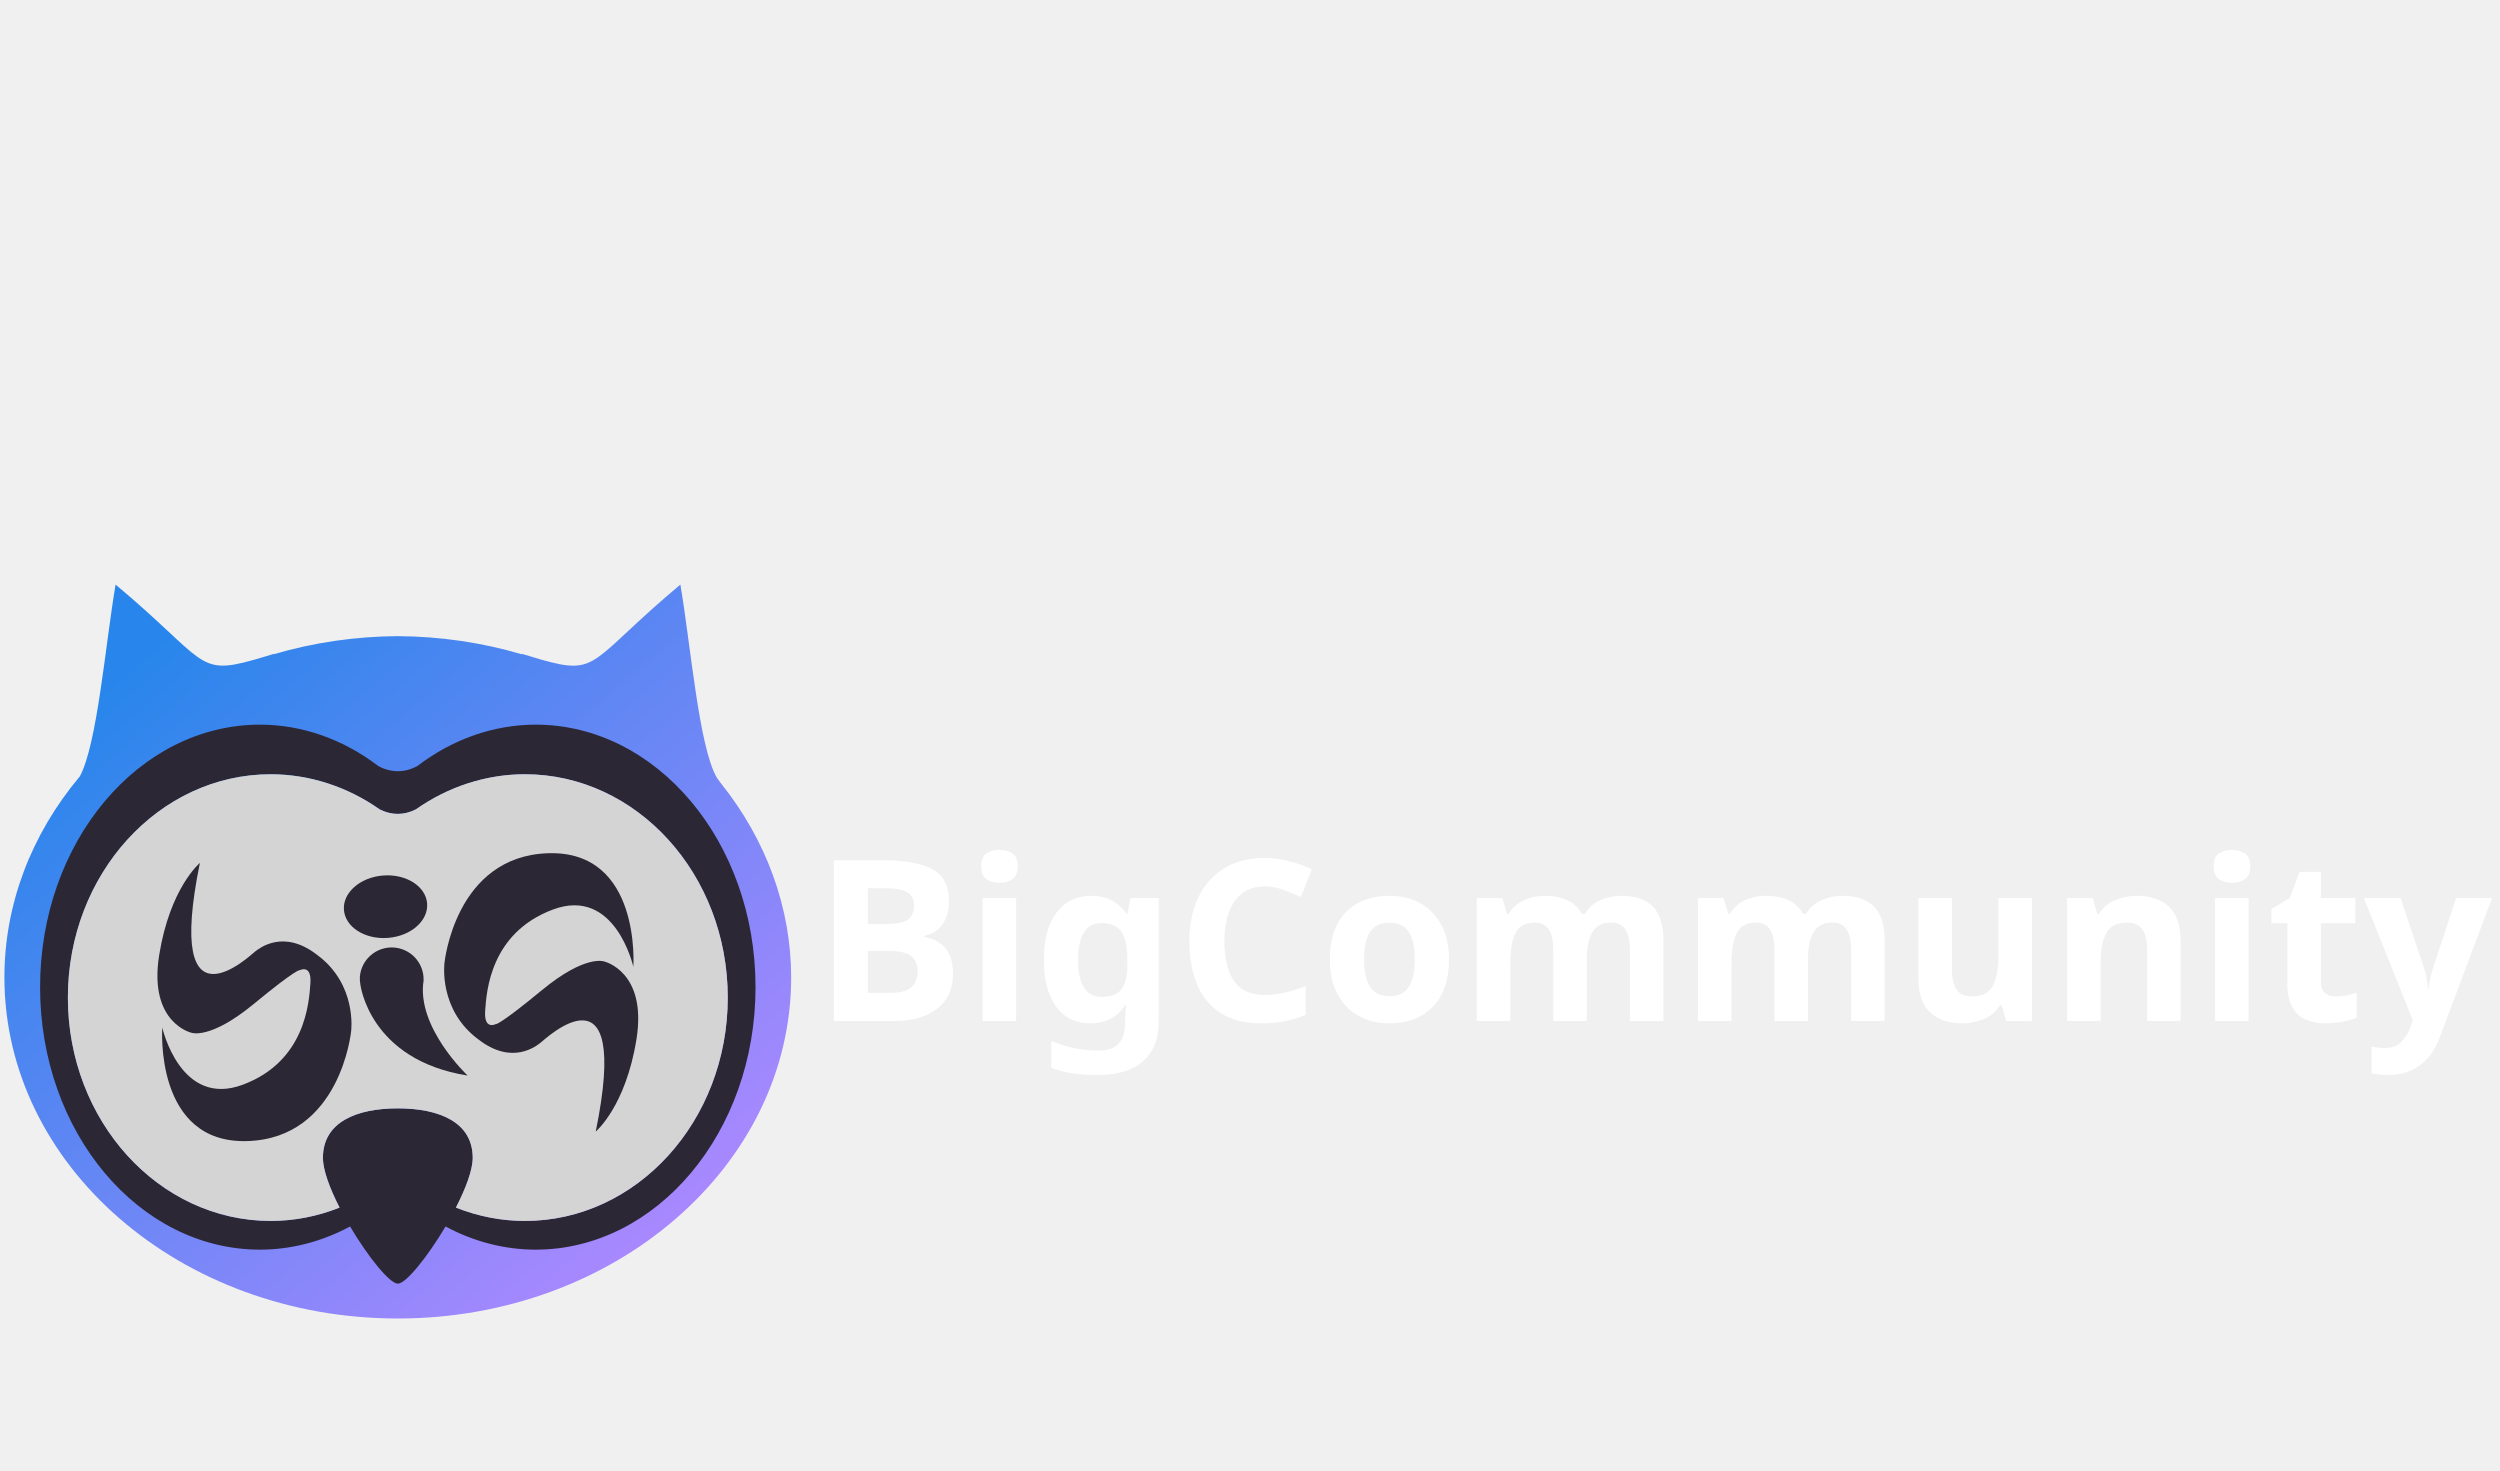
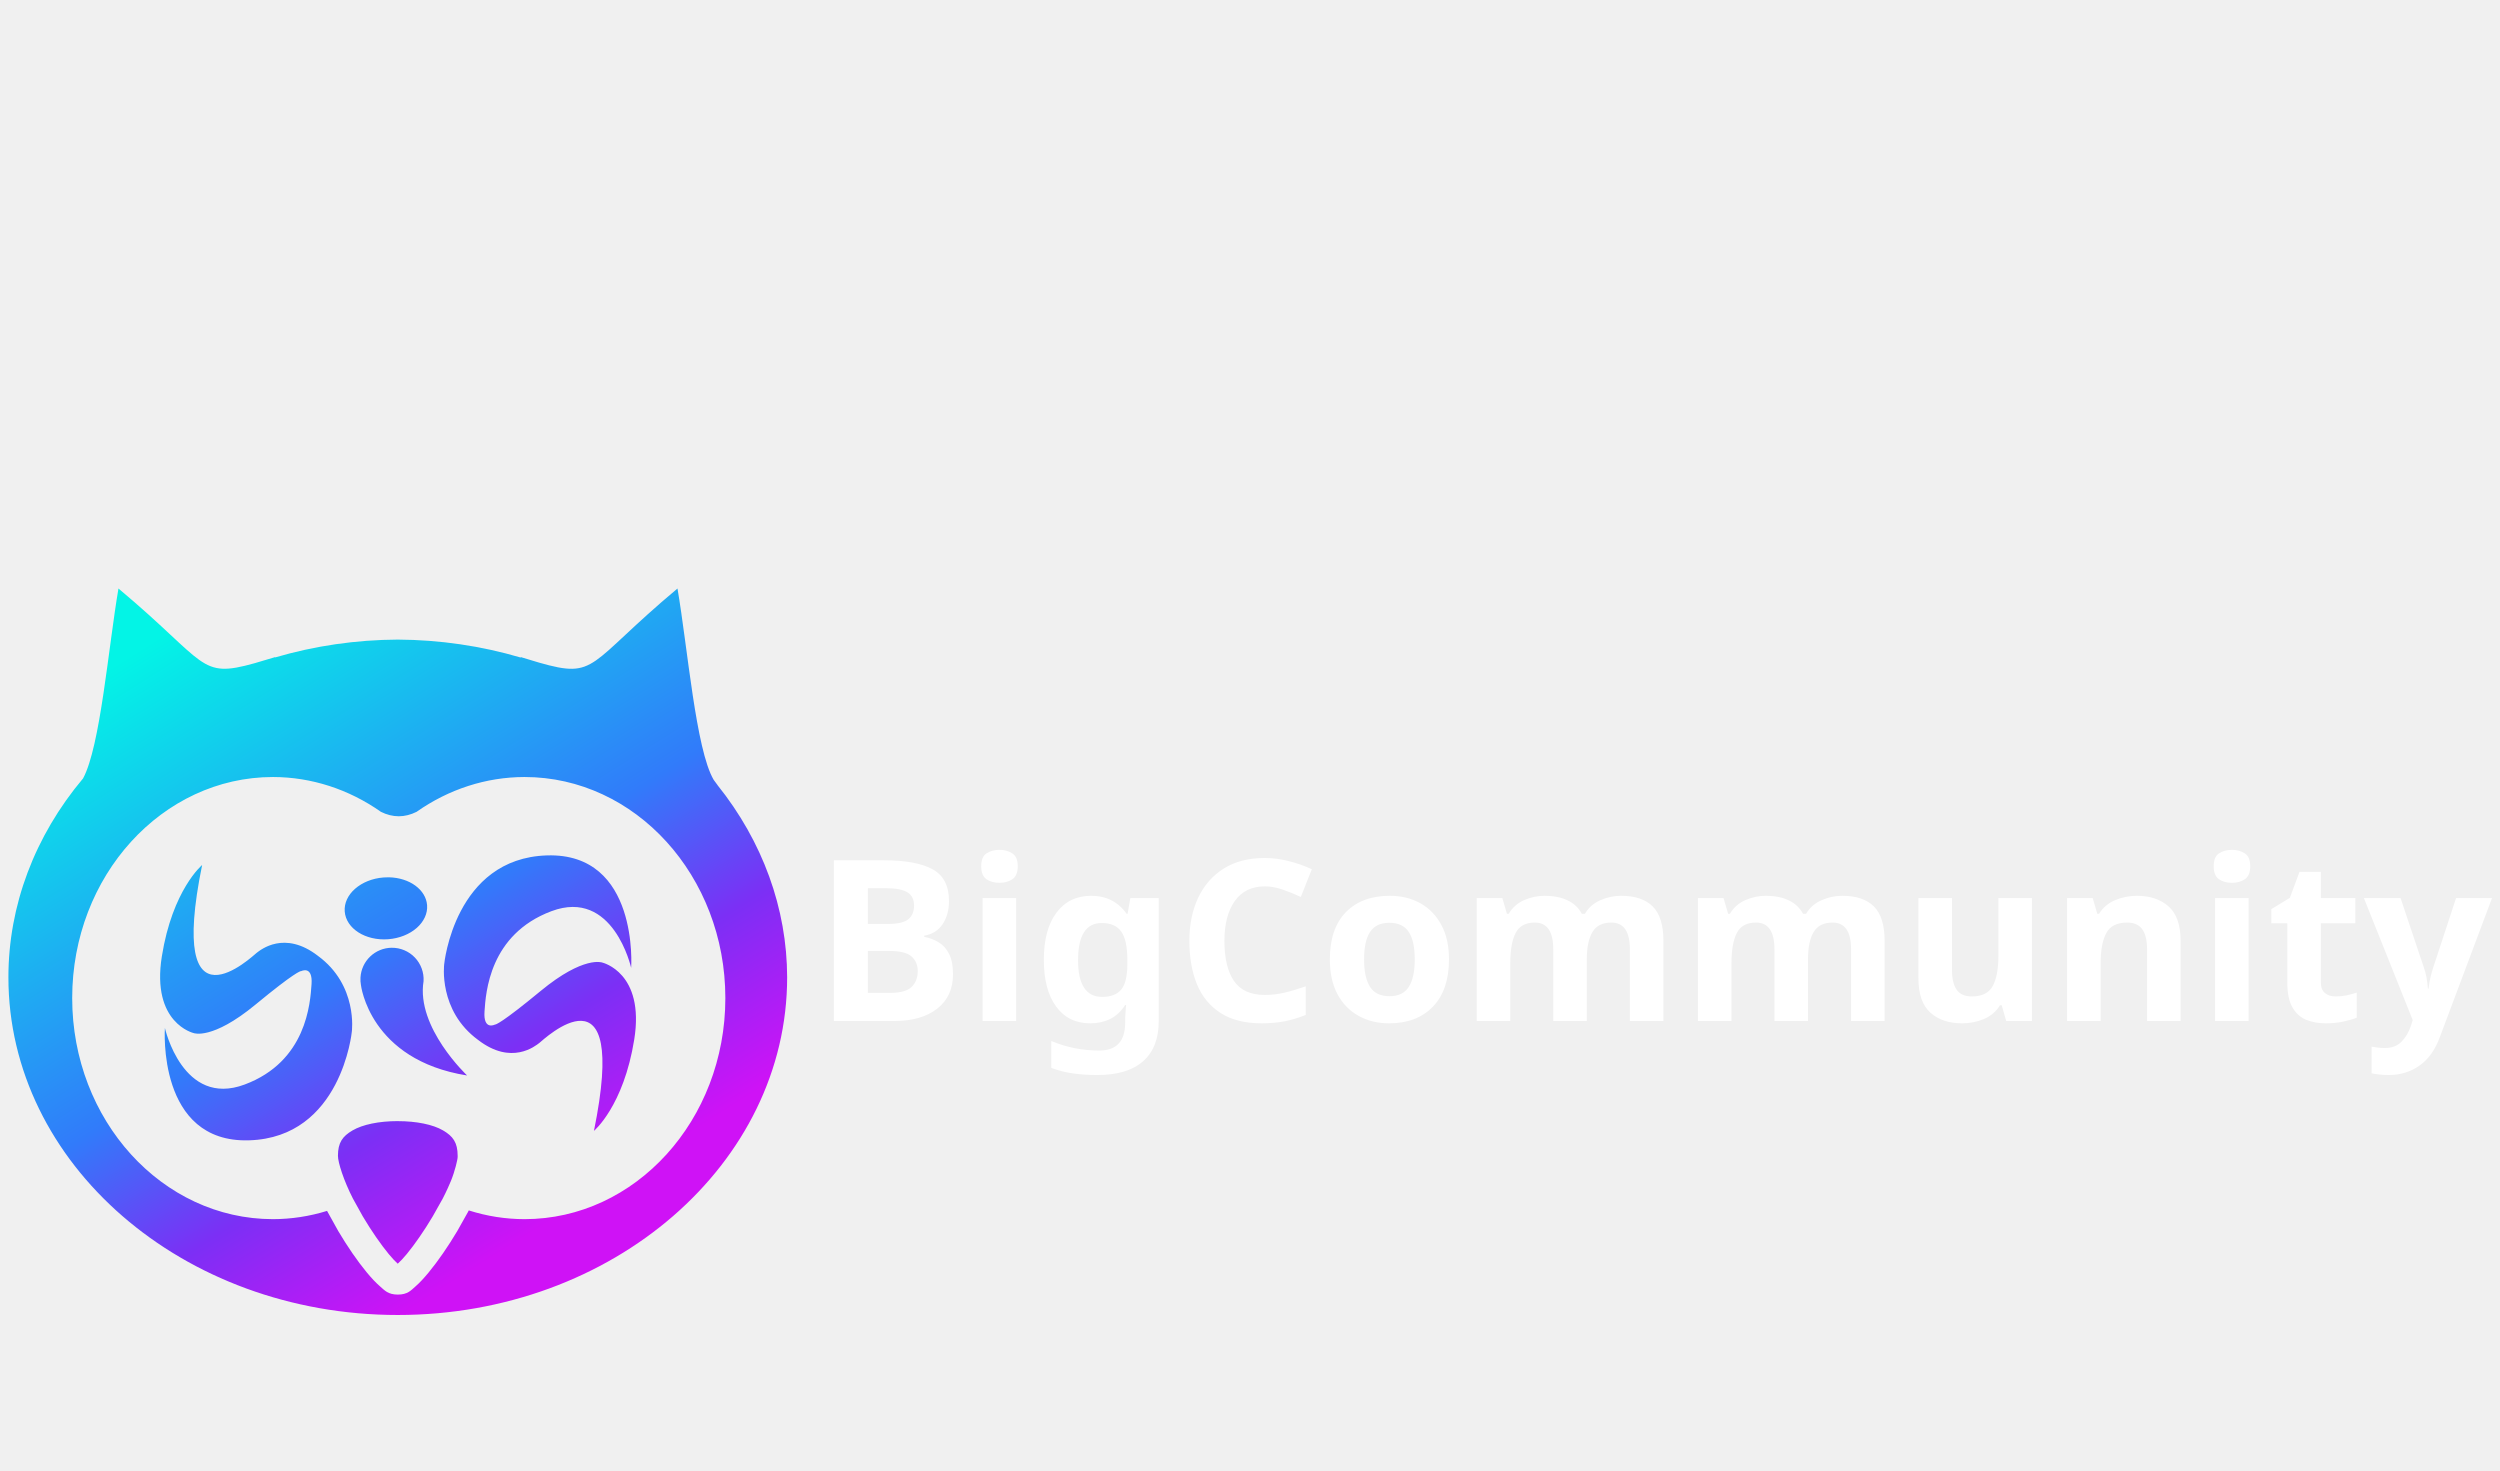
<svg xmlns="http://www.w3.org/2000/svg" xmlns:xlink="http://www.w3.org/1999/xlink" version="1.2" width="340" height="200" id="svg2" xml:space="preserve">
  <defs id="defs4">
    <radialGradient id="a-6" cx="0" cy="0" r="1" fx="0" fy="0" gradientTransform="matrix(-0.5226837,146.8013,-146.8013,-0.5226837,144.6632,-31.00048)" gradientUnits="userSpaceOnUse" spreadMethod="pad">
      <stop offset="0" style="stop-opacity:1;stop-color:#002a43" id="stop7-1" />
      <stop offset="1" style="stop-opacity:1;stop-color:#2c2d3d" id="stop8-8" />
    </radialGradient>
    <linearGradient id="b" x1="70.74" x2="304.39" y1="207.69" y2="456.44" gradientTransform="matrix(0.01252805,4.4605909e-5,4.4605909e-5,-0.01252805,8.880577,20.19845)" gradientUnits="userSpaceOnUse" spreadMethod="pad">
      <stop offset="0" style="stop-opacity:1;stop-color:#2d85c6" id="stop1" />
      <stop offset="1" style="stop-opacity:1;stop-color:#04bacc" id="stop2" />
    </linearGradient>
    <linearGradient id="c" x1="146.39" x2="380.04" y1="136.63" y2="385.38" gradientTransform="matrix(0.01252805,4.4605909e-5,-4.4605909e-5,0.01252805,8.693755,13.56222)" gradientUnits="userSpaceOnUse" spreadMethod="pad">
      <stop offset="0" style="stop-opacity:1;stop-color:#2d85c6" id="stop3" />
      <stop offset="1" style="stop-opacity:1;stop-color:#04bacc" id="stop4" />
    </linearGradient>
    <linearGradient id="d" x1="127.32" x2="360.97" y1="154.54" y2="403.29" gradientTransform="matrix(0.01252805,4.4605909e-5,-4.4605909e-5,0.01252805,8.693755,13.56222)" gradientUnits="userSpaceOnUse" spreadMethod="pad">
      <stop offset="0" style="stop-opacity:1;stop-color:#2d85c6" id="stop5" />
      <stop offset="1" style="stop-opacity:1;stop-color:#04bacc" id="stop6" />
    </linearGradient>
    <radialGradient id="a-6-7" cx="0" cy="0" r="1" fx="0" fy="0" gradientTransform="matrix(-0.5226837,146.8013,-146.8013,-0.5226837,144.6632,-31.00048)" gradientUnits="userSpaceOnUse" spreadMethod="pad">
      <stop offset="0" style="stop-opacity:1;stop-color:#002a43" id="stop7-1-5" />
      <stop offset="1" style="stop-opacity:1;stop-color:#2c2d3d" id="stop8-8-9" />
    </radialGradient>
    <radialGradient id="paint0_radial_313_57" cx="0" cy="0" r="1" gradientUnits="userSpaceOnUse" gradientTransform="matrix(0,11,-11,0,301,318)">
      <stop stop-color="#1D4775" id="stop8" />
      <stop offset="1" stop-color="#002A43" id="stop9" />
    </radialGradient>
    <linearGradient id="paint1_linear_313_57" x1="4" y1="16" x2="20" y2="16" gradientUnits="userSpaceOnUse" gradientTransform="translate(289,317)">
      <stop stop-color="#2D85C5" id="stop10" />
      <stop offset="1" stop-color="#0BB1CB" id="stop11" />
    </linearGradient>
    <radialGradient id="a-6-1" cx="0" cy="0" r="1" fx="0" fy="0" gradientTransform="matrix(-0.5226837,146.8013,-146.8013,-0.5226837,144.6632,-31.00048)" gradientUnits="userSpaceOnUse" spreadMethod="pad">
      <stop offset="0" style="stop-opacity:1;stop-color:#002a43" id="stop7-1-0" />
      <stop offset="1" style="stop-opacity:1;stop-color:#2c2d3d" id="stop8-8-6" />
    </radialGradient>
    <linearGradient xlink:href="#linearGradient37" id="linearGradient38" x1="4.525" y1="30.605" x2="19.912" y2="48.942" gradientUnits="userSpaceOnUse" gradientTransform="matrix(1.984334,0,0,2.012723,161.5039,232.1028)" />
    <linearGradient id="linearGradient37">
      <stop style="stop-color:#2082eb;stop-opacity:0.996;" offset="0" id="stop20" />
      <stop style="stop-color:#a884ff;stop-opacity:1;" offset="1" id="stop21" />
    </linearGradient>
+     <linearGradient xlink:href="#linearGradient1" id="linearGradient14" gradientUnits="userSpaceOnUse" gradientTransform="matrix(1.330079,0,0,1.330079,293.8298,-501.1763)" x1="-211.43" y1="446.257" x2="-173.199" y2="507.021" />
+     <linearGradient id="linearGradient1">
+       <stop style="stop-color:#03f4e6;stop-opacity:1" offset="0" id="stop7" />
+       <stop style="stop-color:#317bfa;stop-opacity:1" offset="0.545" id="stop13" />
+       <stop style="stop-color:#7c2ff5;stop-opacity:1" offset="0.765" id="stop14" />
+       <stop style="stop-color:#cf12f6;stop-opacity:1" offset="1" id="stop12" />
+     </linearGradient>
  </defs>
  <rect style="fill:none;stroke-width:0.753" id="rect289" width="340" height="200" x="2.1664619e-07" y="2.2922136e-07" rx="1.133" />
  <text xml:space="preserve" style="font-weight:bold;font-size:30.632px;font-family:'Ubuntu Mono';-inkscape-font-specification:'Ubuntu Mono Bold';fill:#ffffff;fill-opacity:1;stroke:none;stroke-width:6.874;stroke-linecap:round;stroke-linejoin:round" x="110.658" y="138.86" id="text638">
    <tspan id="tspan636" style="font-style:normal;font-variant:normal;font-weight:600;font-stretch:normal;font-family:'Lexend Deca';-inkscape-font-specification:'Lexend Deca Semi-Bold';fill:#ffffff;fill-opacity:1;stroke:none;stroke-width:6.874" x="110.658" y="138.86">BigCommunity</tspan>
  </text>
-   <g id="g2" transform="matrix(2.252632,0,0,2.252632,-364.3263,-573.7633)">
-     <path style="display:inline;fill:url(#linearGradient38);fill-opacity:0.969;stroke-width:1.992" d="m 168.713,290 c -0.609,3.551 -1.107,9.637 -2.159,11.581 A 23.75,20.599 0 0 0 162,313.712 a 23.75,20.599 0 0 0 23.75,20.599 23.75,20.599 0 0 0 23.75,-20.599 23.75,20.599 0 0 0 -4.252,-11.726 h 0.004 c -0.012,-0.013 -0.023,-0.03 -0.035,-0.043 a 23.75,20.599 0 0 0 -0.198,-0.271 c -1.088,-1.837 -1.59,-8.064 -2.209,-11.671 -5.54,4.638 -4.881,5.541 -8.449,4.517 -0.331,-0.095 -0.697,-0.208 -1.108,-0.334 l -0.004,0.028 a 23.75,20.599 0 0 0 -7.499,-1.097 23.75,20.599 0 0 0 -7.48,1.089 v -0.02 c -0.474,0.146 -0.887,0.27 -1.256,0.373 -3.403,0.956 -2.84,0.016 -8.302,-4.556 z" id="path21" />
-     <path style="display:inline;fill:#2c2734;fill-opacity:1;stroke-width:2.044" d="m 177.438,298.457 a 13.284,15.849 0 0 0 -13.284,15.847 13.284,15.849 0 0 0 13.284,15.851 13.284,15.849 0 0 0 5.431,-1.4 c 1.081,1.826 2.387,3.452 2.886,3.452 0.489,0 1.795,-1.625 2.878,-3.452 a 13.284,15.849 0 0 0 5.431,1.4 13.284,15.849 0 0 0 13.284,-15.851 13.284,15.849 0 0 0 -13.284,-15.847 13.284,15.849 0 0 0 -7.133,2.499 4.54,9.147 0 0 1 -1.18,0.312 4.54,9.147 0 0 1 -1.18,-0.312 13.284,15.849 0 0 0 -7.133,-2.499 z m 0.645,2.997 a 12.253,13.486 0 0 1 6.579,2.123 4.188,7.783 0 0 0 1.089,0.269 4.188,7.783 0 0 0 1.089,-0.269 12.253,13.486 0 0 1 6.579,-2.123 12.253,13.486 0 0 1 12.255,13.482 12.253,13.486 0 0 1 -12.255,13.486 12.253,13.486 0 0 1 -4.156,-0.807 c 0.59,-1.152 1.014,-2.269 1.013,-3.005 -9.1e-4,-2.157 -2.025,-2.984 -4.52,-2.985 -2.497,-0.001 -4.523,0.826 -4.524,2.985 -5.5e-4,0.736 0.416,1.853 1.005,3.005 a 12.253,13.486 0 0 1 -4.152,0.807 12.253,13.486 0 0 1 -12.251,-13.486 12.253,13.486 0 0 1 12.251,-13.482 z" id="path22" />
-     <path style="display:inline;fill:#d4d4d4;fill-opacity:1;stroke-width:1.975" d="m 178.081,301.451 a 12.253,13.486 0 0 0 -12.251,13.483 12.253,13.486 0 0 0 12.251,13.487 12.253,13.486 0 0 0 4.152,-0.806 c -0.589,-1.152 -1.006,-2.267 -1.005,-3.003 9.1e-4,-2.159 2.027,-2.988 4.524,-2.987 2.496,7.8e-4 4.52,0.83 4.52,2.987 5.5e-4,0.736 -0.423,1.851 -1.013,3.003 a 12.253,13.486 0 0 0 4.156,0.806 12.253,13.486 0 0 0 12.255,-13.487 12.253,13.486 0 0 0 -12.255,-13.483 12.253,13.486 0 0 0 -6.579,2.124 4.188,7.783 0 0 1 -1.089,0.272 4.188,7.783 0 0 1 -1.089,-0.272 12.253,13.486 0 0 0 -6.579,-2.124 z" id="path23" />
-     <g transform="matrix(2.026667,0,0,2.026667,213.9056,252.5384)" id="g26">
-       <path d="m -16.306,29.508 c -1.004,-0.773 -1.72,-0.181 -1.842,-0.088 -0.122,0.093 -2.705,2.563 -1.64,-2.644 0,0 -0.893,0.743 -1.214,2.754 -0.32,2.011 0.959,2.305 0.959,2.305 0,0 0.553,0.22 1.858,-0.856 1.305,-1.076 1.377,-1.008 1.377,-1.008 0,0 0.352,-0.183 0.312,0.392 -0.04,0.574 -0.149,2.325 -2.014,3.021 -1.864,0.696 -2.399,-1.704 -2.399,-1.704 0,0 -0.245,3.47 2.535,3.383 2.779,-0.086 3.091,-3.269 3.091,-3.269 0,0 0.192,-1.399 -1.023,-2.286" class="cls-3" style="display:inline;fill:#2c2734;fill-opacity:1;stroke-width:0.111" id="path24" />
-       <ellipse cx="-16.369" cy="26.905" class="cls-3" rx="1.243" ry="0.932" style="display:inline;fill:#2c2734;fill-opacity:1;stroke-width:0.111" transform="rotate(-4.397371)" id="ellipse24" />
-       <path d="m -13.124,30.273 a 0.951,0.951 0 0 0 -1.898,-0.11 0.941,0.941 0 0 0 0.013,0.225 c 0,0 0.254,2.255 3.196,2.723 1.48e-4,-0.001 -1.539,-1.445 -1.31,-2.838" class="cls-3" style="display:inline;fill:#2c2734;fill-opacity:1;stroke-width:0.111" id="path25" />
-       <path d="m -7.743,29.713 c 0,0 -0.553,-0.221 -1.858,0.855 -1.305,1.076 -1.376,1.011 -1.376,1.011 0,0 -0.352,0.184 -0.313,-0.392 0.039,-0.576 0.15,-2.32 2.014,-3.02 1.864,-0.7 2.4,1.704 2.4,1.704 0,0 0.245,-3.471 -2.535,-3.383 -2.78,0.087 -3.091,3.269 -3.091,3.269 0,0 -0.189,1.401 1.022,2.286 1.004,0.773 1.721,0.181 1.842,0.089 0.121,-0.092 2.707,-2.562 1.642,2.647 0,0 0.892,-0.742 1.214,-2.754 0.322,-2.012 -0.96,-2.312 -0.96,-2.312" class="cls-3" style="display:inline;fill:#2c2734;fill-opacity:1;stroke-width:0.111" id="path26" />
-     </g>
-   </g>
+   <path id="path10-3-2-7-6-5" style="fill:url(#linearGradient14);fill-opacity:1;stroke-width:2.23" d="m 16.111,80.037 c -1.359,7.917 -2.466,21.491 -4.812,25.824 -6.6,7.857 -10.156,17.327 -10.155,27.048 -9.2e-4,25.366 23.708,45.93 52.954,45.93 29.246,0 52.955,-20.564 52.954,-45.93 -0.018,-9.349 -3.326,-18.471 -9.48,-26.146 h 0.009 c -0.027,-0.028 -0.047,-0.066 -0.074,-0.096 -0.146,-0.203 -0.294,-0.405 -0.444,-0.605 -2.425,-4.096 -3.545,-17.98 -4.925,-26.024 -12.352,10.34 -10.884,12.355 -18.839,10.073 -0.737,-0.212 -1.551,-0.462 -2.469,-0.745 l -0.009,0.061 c -5.387,-1.588 -11.033,-2.413 -16.722,-2.443 -5.674,0.028 -11.305,0.847 -16.679,2.426 v -0.043 c -1.057,0.325 -1.979,0.601 -2.8,0.832 -7.587,2.131 -6.33,0.035 -18.508,-10.16 z M 37.132,105.674 c 5.2,0.009 10.29,1.651 14.671,4.734 0.791,0.399 1.606,0.602 2.426,0.605 0.819,-0.003 1.635,-0.207 2.426,-0.605 4.381,-3.082 9.471,-4.725 14.671,-4.734 15.086,-0.001 27.318,13.457 27.322,30.061 1.8e-4,16.608 -12.233,30.071 -27.322,30.07 -2.562,-0.003 -5.112,-0.404 -7.573,-1.189 -0.062,0.121 -0.096,0.187 -0.096,0.187 -0.006,0.016 -0.013,0.029 -0.022,0.043 l -1.42,2.53 c -0.006,0.013 -0.013,0.026 -0.022,0.039 -1.254,2.114 -2.625,4.096 -3.88,5.618 -0.627,0.761 -1.216,1.408 -1.812,1.925 -0.596,0.517 -1.05,1.106 -2.399,1.106 -1.334,7.5e-4 -1.804,-0.588 -2.404,-1.106 -0.6,-0.518 -1.196,-1.159 -1.825,-1.92 -1.257,-1.523 -2.624,-3.508 -3.876,-5.622 -0.009,-0.016 -0.018,-0.032 -0.026,-0.048 l -1.411,-2.539 c -0.01,-0.02 -0.024,-0.04 -0.035,-0.061 -0.016,-0.029 -0.029,-0.059 -0.043,-0.087 -2.392,0.741 -4.866,1.119 -7.351,1.124 -15.086,-0.004 -27.313,-13.466 -27.313,-30.07 0.004,-16.601 12.23,-30.057 27.313,-30.061 z m 37.251,10.661 c -12.56,0.395 -13.97,14.771 -13.97,14.771 0,0 -0.856,6.331 4.616,10.33 4.535,3.494 7.781,0.817 8.326,0.401 0.546,-0.416 12.232,-11.579 7.421,11.963 0,0 4.029,-3.351 5.483,-12.442 1.453,-9.091 -4.337,-10.447 -4.337,-10.447 0,0 -2.501,-1 -8.396,3.863 -5.342,4.407 -6.113,4.575 -6.21,4.568 h -0.004 -0.004 c 0,0 -1.59,0.829 -1.415,-1.772 0.174,-2.601 0.676,-10.484 9.097,-13.648 8.421,-3.164 10.848,7.704 10.848,7.704 0,0 1.107,-15.685 -11.453,-15.29 z m -46.892,1.306 c 0,0 -4.035,3.355 -5.483,12.442 -1.448,9.086 4.333,10.417 4.333,10.417 0,0 2.501,0.996 8.396,-3.867 5.342,-4.407 6.113,-4.568 6.21,-4.559 h 0.004 0.004 v 0.004 c 0,0 1.594,-0.827 1.415,1.768 -0.178,2.595 -0.678,10.509 -9.102,13.652 -8.424,3.144 -10.843,-7.699 -10.843,-7.699 0,0 -1.102,15.676 11.457,15.285 12.559,-0.39 13.966,-14.771 13.966,-14.771 0,0 0.87,-6.319 -4.62,-10.325 -4.535,-3.494 -7.775,-0.817 -8.326,-0.396 -0.551,0.42 -12.221,11.577 -7.412,-11.95 z m 25.406,1.672 a 4.211,5.617 85.603 0 0 -0.736,0.022 4.211,5.617 85.603 0 0 -5.278,4.629 4.211,5.617 85.603 0 0 5.923,3.771 4.211,5.617 85.603 0 0 5.278,-4.633 4.211,5.617 85.603 0 0 -5.187,-3.789 z m 0.375,9.581 a 4.297,4.297 0 0 0 -4.246,4.05 4.252,4.252 0 0 0 0.061,1.015 c 0,0 1.149,10.191 14.44,12.307 6.8e-4,-0.004 -6.954,-6.529 -5.923,-12.825 a 4.297,4.297 0 0 0 -4.333,-4.546 z m 0.823,23.577 c -2.564,-2e-4 -4.783,0.469 -6.145,1.263 -1.364,0.795 -1.989,1.655 -1.99,3.453 -6.95e-4,0.904 0.783,3.366 2.034,5.814 l 1.35,2.434 v 0.004 l 0.004,0.004 h 0.004 v 0.004 c 1.158,1.953 2.448,3.809 3.523,5.113 0.483,0.585 0.892,1.007 1.219,1.306 0.327,-0.301 0.737,-0.721 1.219,-1.306 1.078,-1.308 2.375,-3.171 3.536,-5.13 l 1.376,-2.447 v -0.004 c 10e-4,-0.003 0.556,-1.05 1.093,-2.352 0.538,-1.303 0.943,-2.987 0.923,-3.318 -0.001,-0.041 -0.001,-0.081 0,-0.122 -7.4e-4,-1.796 -0.627,-2.659 -1.99,-3.453 -1.363,-0.795 -3.582,-1.258 -6.149,-1.259 h -0.004 -0.004 z" />
+   <rect style="fill:none;stroke-width:0.753" id="rect289-2" width="340" height="200" x="-0.005" y="-0" rx="1.133" />
</svg>
